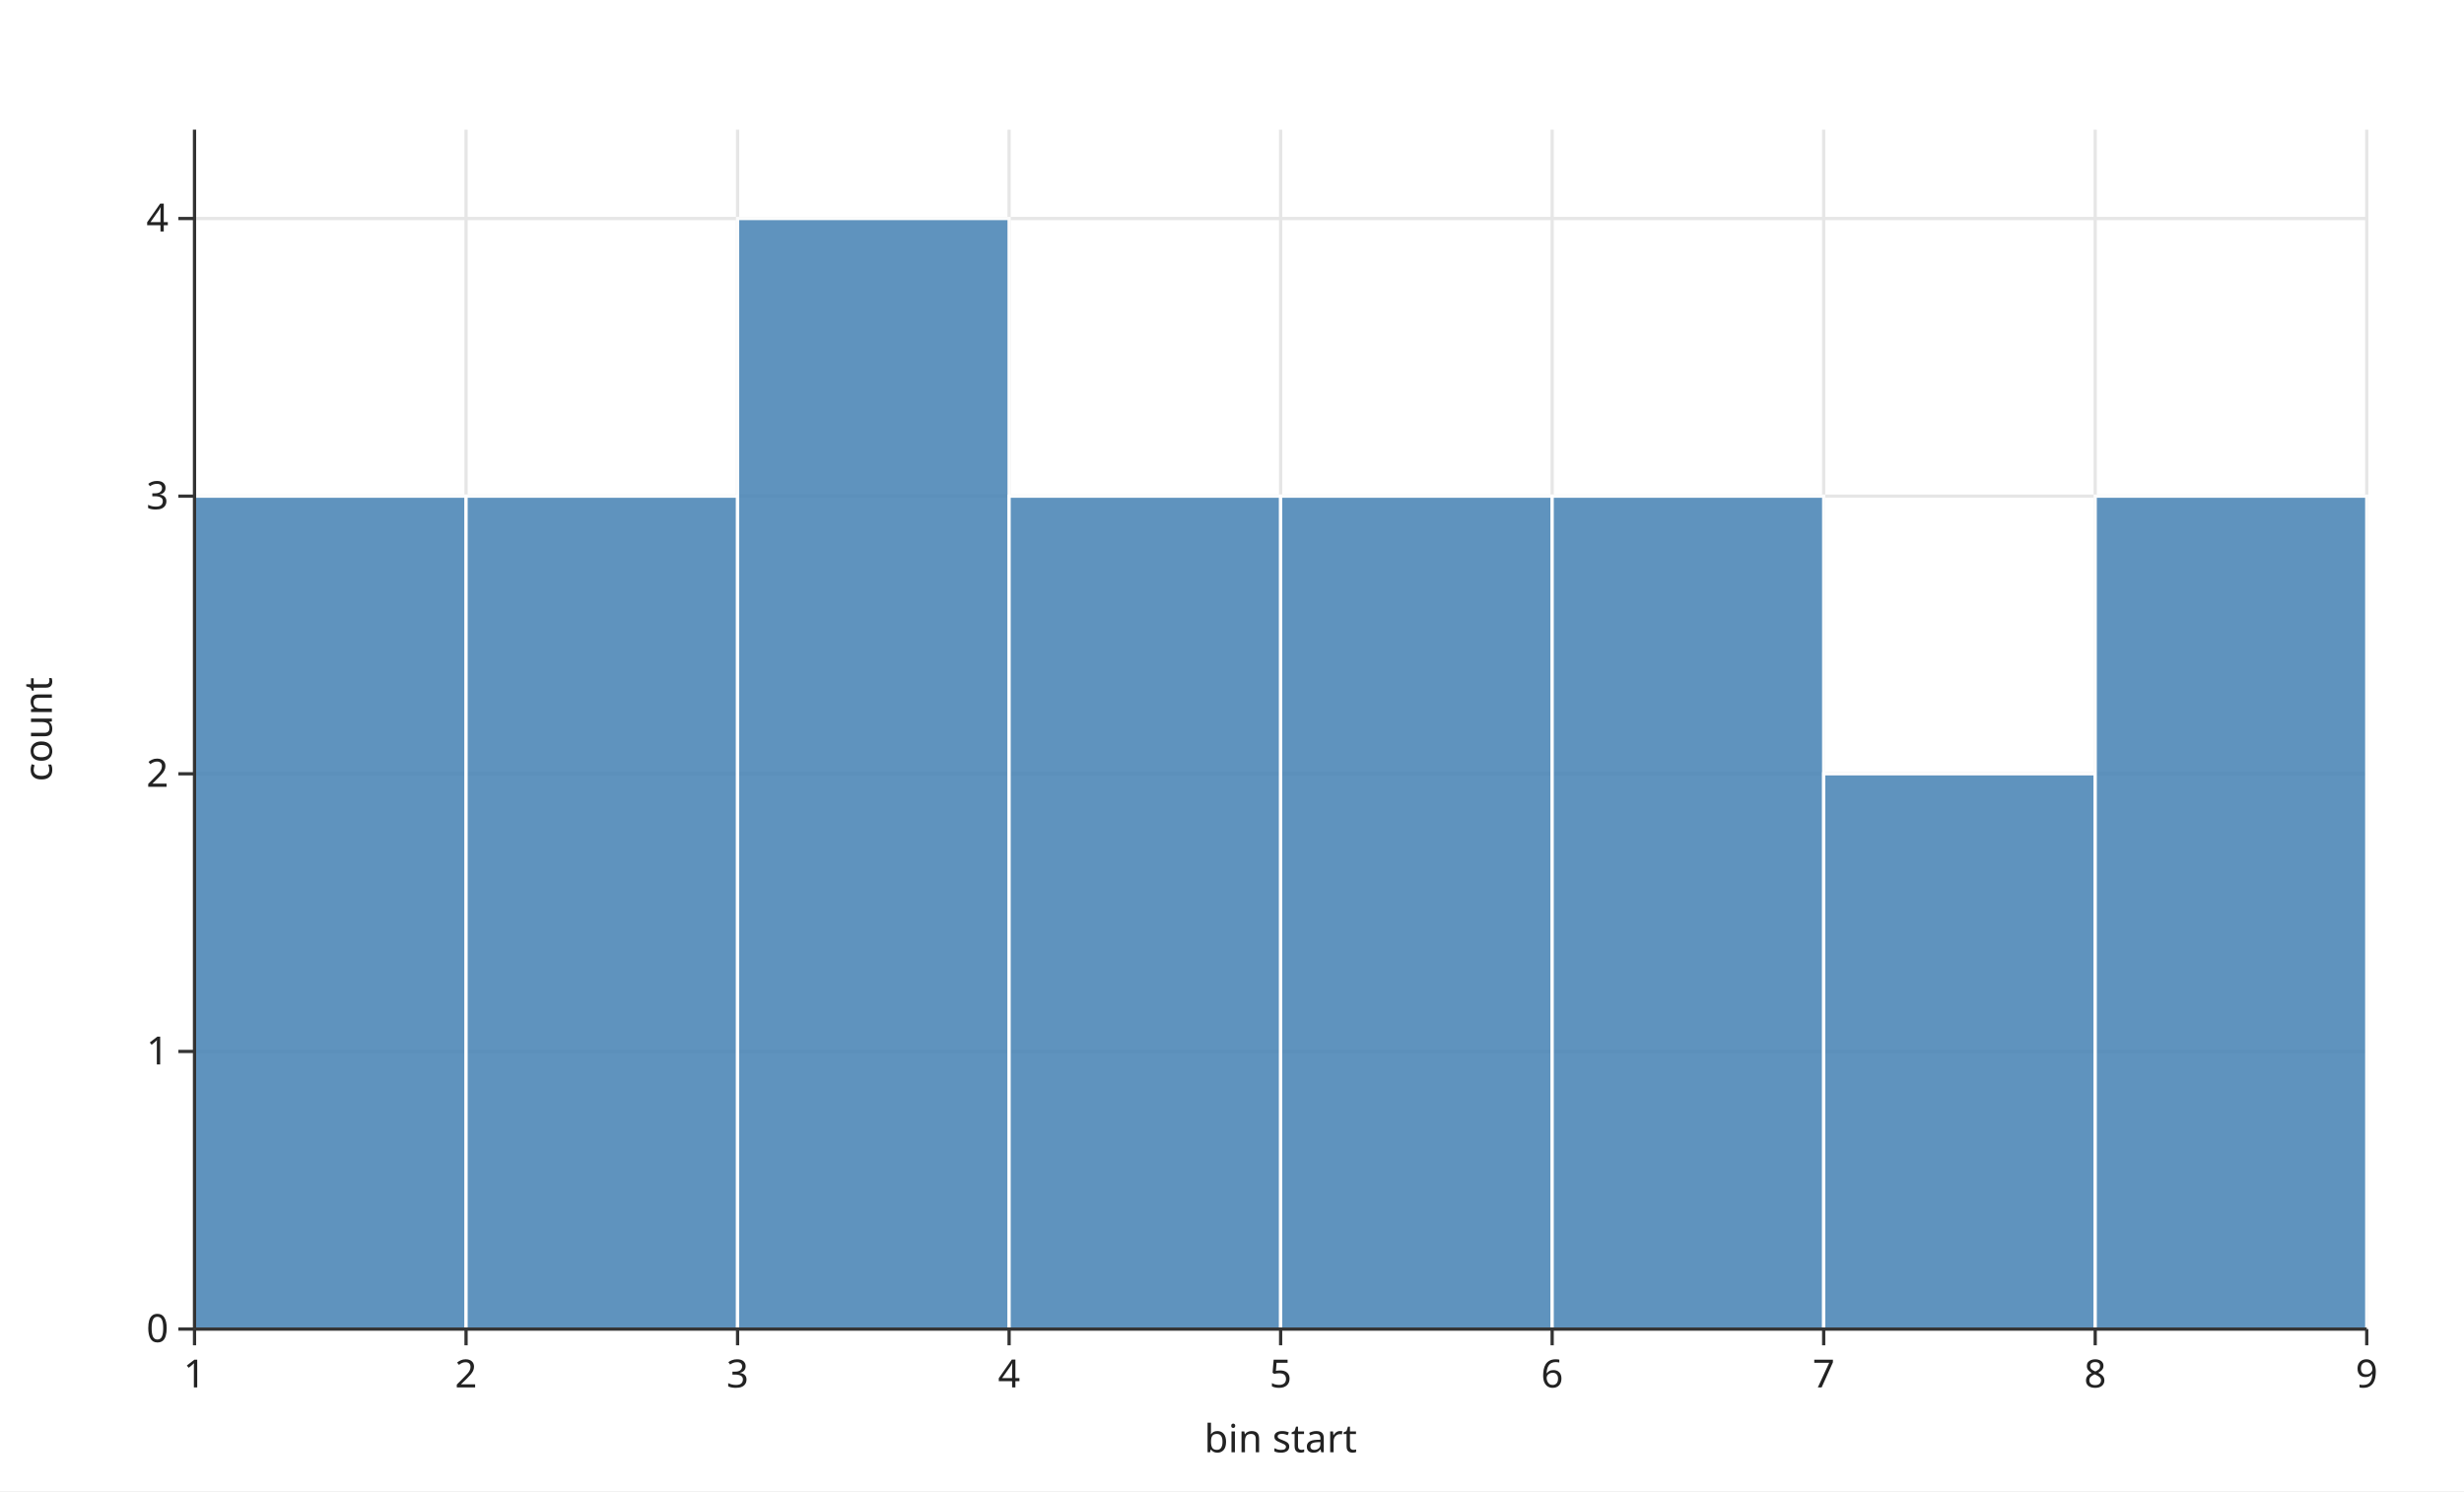
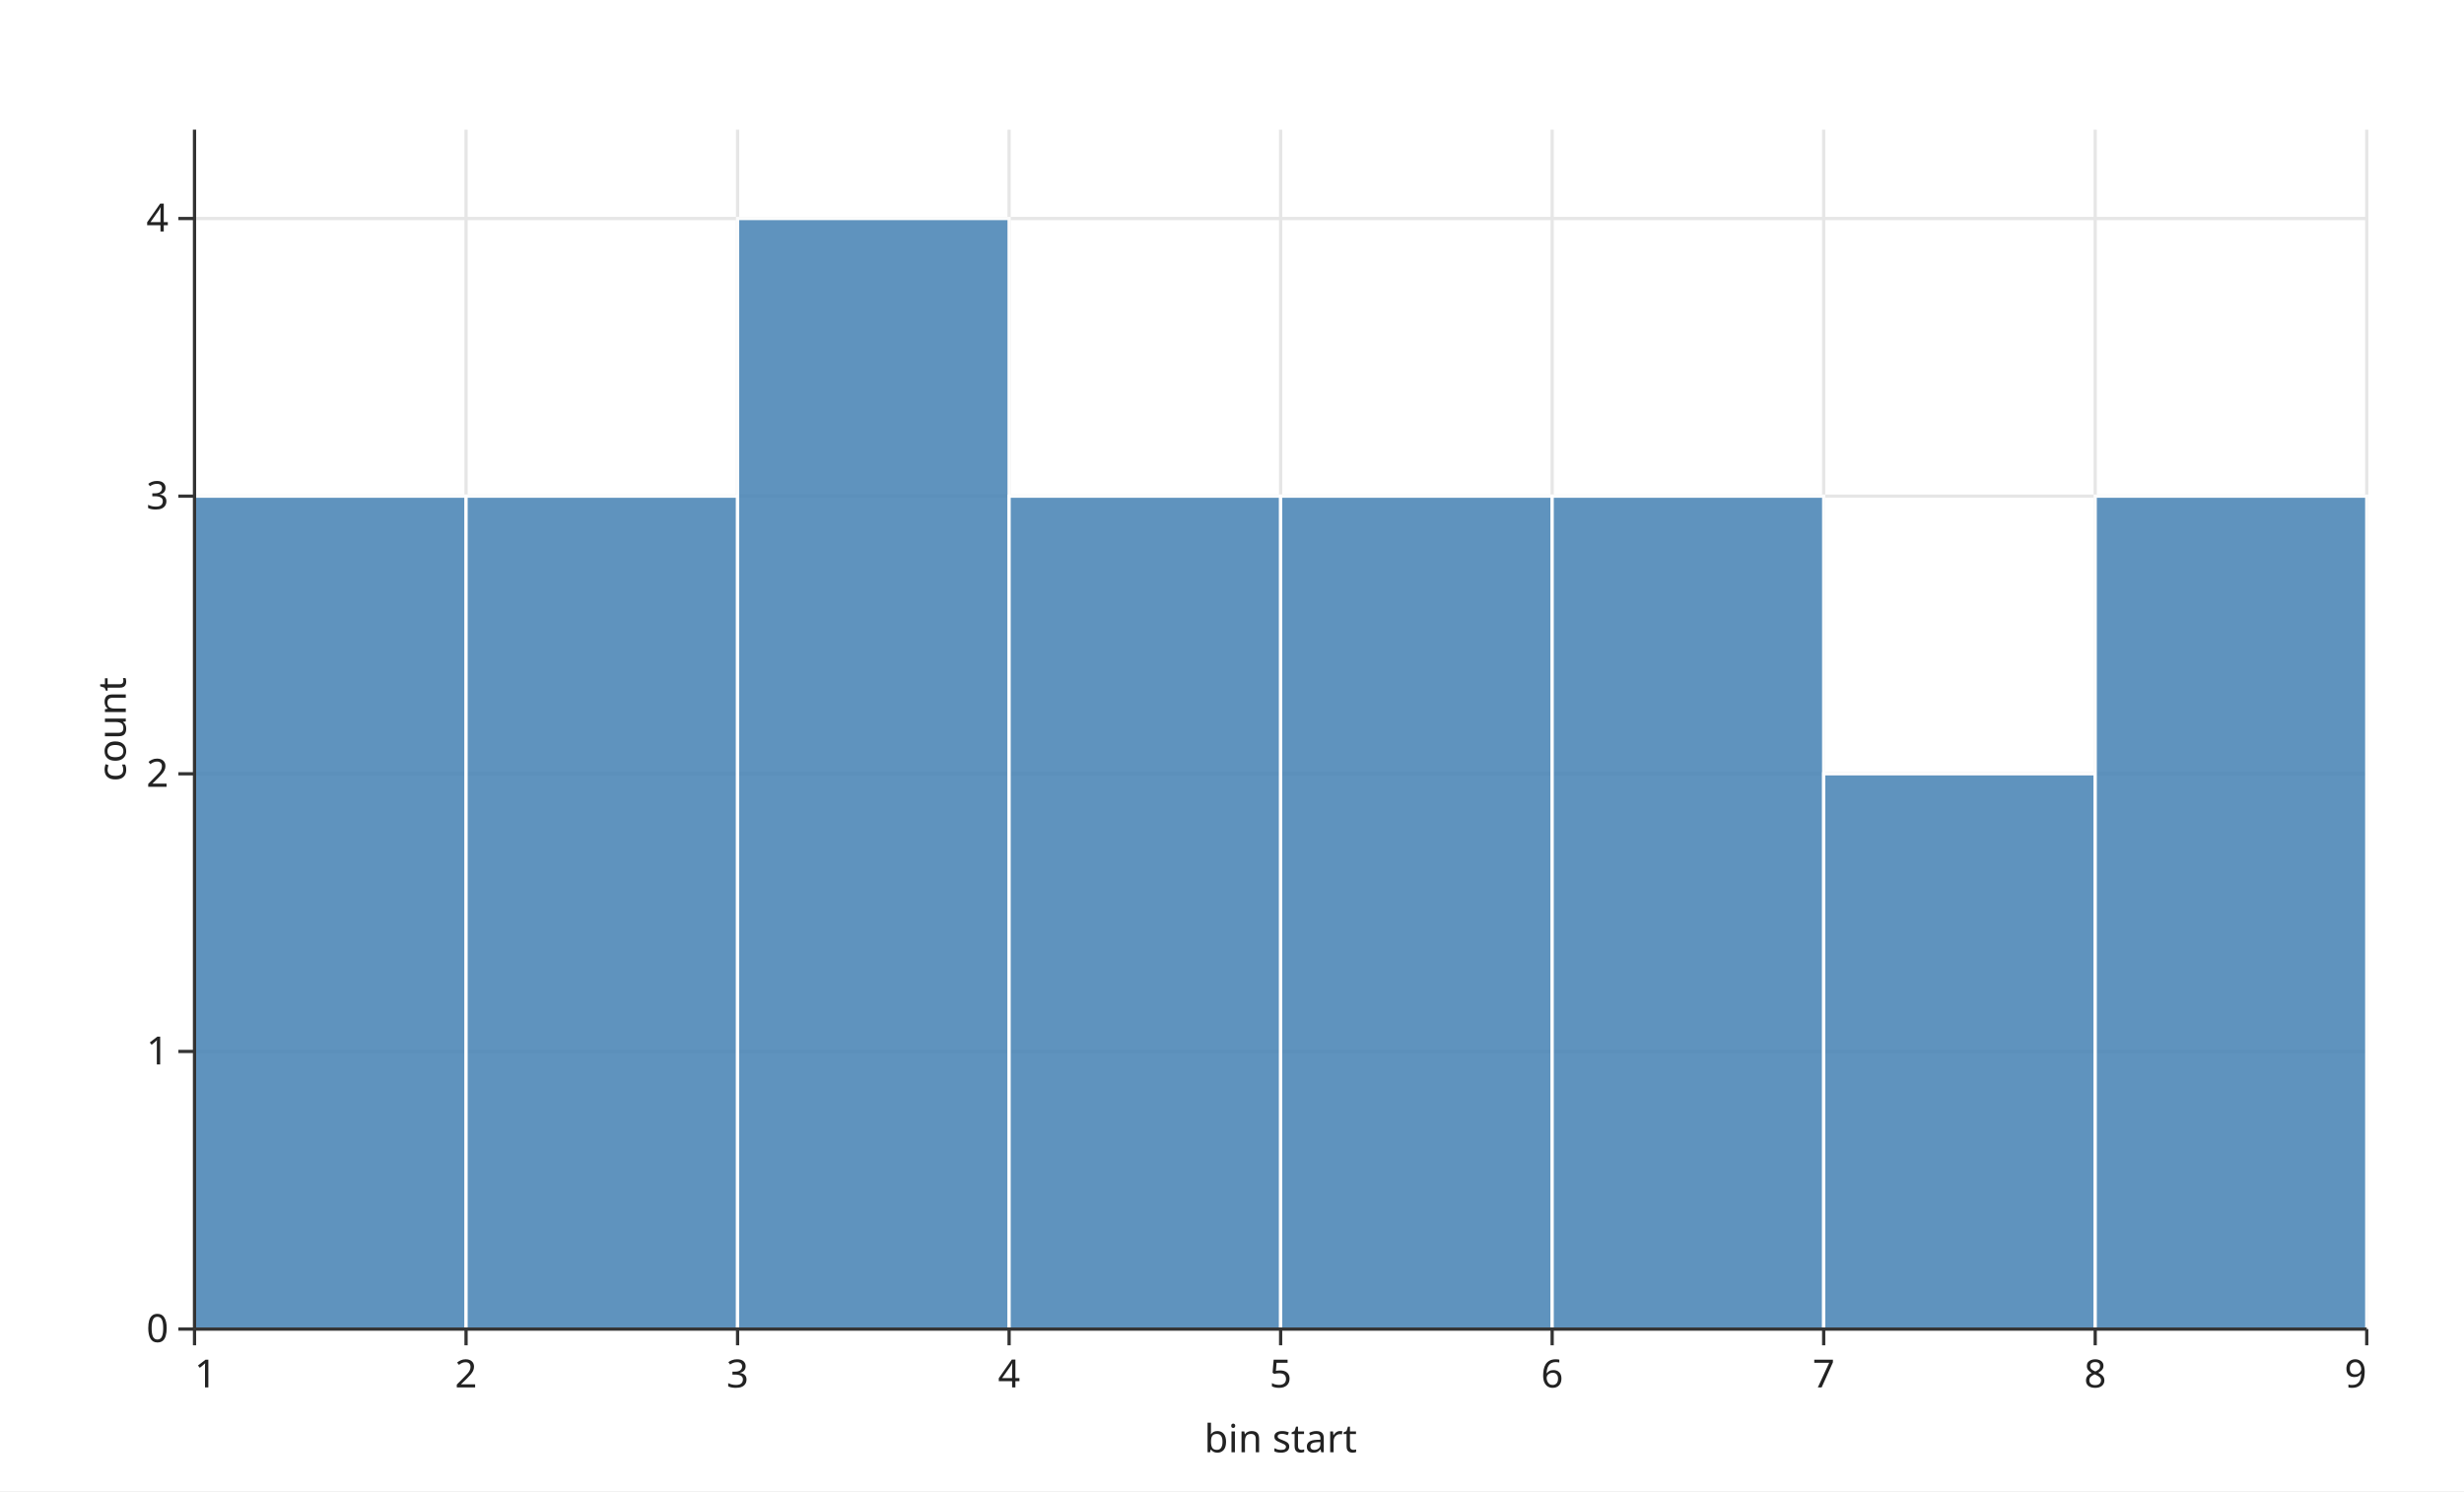
<svg xmlns="http://www.w3.org/2000/svg" width="760" height="460" viewBox="0 0 760 460" role="img">
  <rect class="algraf-background" x="0" y="0" width="760" height="460" fill="#ffffff" />
  <rect class="algraf-plot-area" x="60" y="40" width="670" height="370" fill="#ffffff" />
  <g class="algraf-grid">
    <line x1="60" y1="40" x2="60" y2="410" stroke="#e6e6e6" stroke-width="1" />
    <line x1="143.75" y1="40" x2="143.75" y2="410" stroke="#e6e6e6" stroke-width="1" />
    <line x1="227.5" y1="40" x2="227.5" y2="410" stroke="#e6e6e6" stroke-width="1" />
    <line x1="311.25" y1="40" x2="311.25" y2="410" stroke="#e6e6e6" stroke-width="1" />
    <line x1="395" y1="40" x2="395" y2="410" stroke="#e6e6e6" stroke-width="1" />
    <line x1="478.75" y1="40" x2="478.75" y2="410" stroke="#e6e6e6" stroke-width="1" />
    <line x1="562.5" y1="40" x2="562.5" y2="410" stroke="#e6e6e6" stroke-width="1" />
    <line x1="646.25" y1="40" x2="646.25" y2="410" stroke="#e6e6e6" stroke-width="1" />
    <line x1="730" y1="40" x2="730" y2="410" stroke="#e6e6e6" stroke-width="1" />
    <line x1="60" y1="410" x2="730" y2="410" stroke="#e6e6e6" stroke-width="1" />
    <line x1="60" y1="324.352" x2="730" y2="324.352" stroke="#e6e6e6" stroke-width="1" />
    <line x1="60" y1="238.704" x2="730" y2="238.704" stroke="#e6e6e6" stroke-width="1" />
    <line x1="60" y1="153.056" x2="730" y2="153.056" stroke="#e6e6e6" stroke-width="1" />
    <line x1="60" y1="67.407" x2="730" y2="67.407" stroke="#e6e6e6" stroke-width="1" />
  </g>
  <g class="algraf-layer algraf-geom-rect">
    <rect x="60" y="153.056" width="83.75" height="256.944" fill="steelblue" stroke="#ffffff" stroke-width="1" opacity="0.86" />
    <rect x="143.75" y="153.056" width="83.75" height="256.944" fill="steelblue" stroke="#ffffff" stroke-width="1" opacity="0.86" />
    <rect x="227.5" y="67.407" width="83.75" height="342.593" fill="steelblue" stroke="#ffffff" stroke-width="1" opacity="0.86" />
    <rect x="311.25" y="153.056" width="83.75" height="256.944" fill="steelblue" stroke="#ffffff" stroke-width="1" opacity="0.86" />
    <rect x="395" y="153.056" width="83.75" height="256.944" fill="steelblue" stroke="#ffffff" stroke-width="1" opacity="0.86" />
    <rect x="478.75" y="153.056" width="83.75" height="256.944" fill="steelblue" stroke="#ffffff" stroke-width="1" opacity="0.86" />
    <rect x="562.5" y="238.704" width="83.75" height="171.296" fill="steelblue" stroke="#ffffff" stroke-width="1" opacity="0.86" />
    <rect x="646.25" y="153.056" width="83.75" height="256.944" fill="steelblue" stroke="#ffffff" stroke-width="1" opacity="0.86" />
  </g>
  <g class="algraf-axes">
    <line x1="60" y1="410" x2="730" y2="410" stroke="#333333" stroke-width="1" />
    <line x1="60" y1="410" x2="60" y2="415" stroke="#333333" stroke-width="1" />
-     <text x="60" y="428" text-anchor="middle" font-family="system-ui, sans-serif" font-size="12" fill="#222222">1</text>
+     <text x="60" y="428" text-anchor="start" font-family="system-ui, sans-serif" font-size="12" fill="#222222">1</text>
    <line x1="143.75" y1="410" x2="143.75" y2="415" stroke="#333333" stroke-width="1" />
    <text x="143.75" y="428" text-anchor="middle" font-family="system-ui, sans-serif" font-size="12" fill="#222222">2</text>
    <line x1="227.5" y1="410" x2="227.5" y2="415" stroke="#333333" stroke-width="1" />
    <text x="227.5" y="428" text-anchor="middle" font-family="system-ui, sans-serif" font-size="12" fill="#222222">3</text>
    <line x1="311.25" y1="410" x2="311.25" y2="415" stroke="#333333" stroke-width="1" />
    <text x="311.25" y="428" text-anchor="middle" font-family="system-ui, sans-serif" font-size="12" fill="#222222">4</text>
    <line x1="395" y1="410" x2="395" y2="415" stroke="#333333" stroke-width="1" />
    <text x="395" y="428" text-anchor="middle" font-family="system-ui, sans-serif" font-size="12" fill="#222222">5</text>
    <line x1="478.75" y1="410" x2="478.75" y2="415" stroke="#333333" stroke-width="1" />
    <text x="478.75" y="428" text-anchor="middle" font-family="system-ui, sans-serif" font-size="12" fill="#222222">6</text>
    <line x1="562.5" y1="410" x2="562.5" y2="415" stroke="#333333" stroke-width="1" />
    <text x="562.5" y="428" text-anchor="middle" font-family="system-ui, sans-serif" font-size="12" fill="#222222">7</text>
    <line x1="646.25" y1="410" x2="646.25" y2="415" stroke="#333333" stroke-width="1" />
    <text x="646.25" y="428" text-anchor="middle" font-family="system-ui, sans-serif" font-size="12" fill="#222222">8</text>
    <line x1="730" y1="410" x2="730" y2="415" stroke="#333333" stroke-width="1" />
-     <text x="730" y="428" text-anchor="middle" font-family="system-ui, sans-serif" font-size="12" fill="#222222">9</text>
+     <text x="730" y="428" text-anchor="end" font-family="system-ui, sans-serif" font-size="12" fill="#222222">9</text>
    <text x="395" y="448" text-anchor="middle" font-family="system-ui, sans-serif" font-size="12" fill="#222222">bin start</text>
    <line x1="60" y1="40" x2="60" y2="410" stroke="#333333" stroke-width="1" />
    <line x1="55" y1="410" x2="60" y2="410" stroke="#333333" stroke-width="1" />
    <text x="52" y="414" text-anchor="end" font-family="system-ui, sans-serif" font-size="12" fill="#222222">0</text>
    <line x1="55" y1="324.352" x2="60" y2="324.352" stroke="#333333" stroke-width="1" />
    <text x="52" y="328.352" text-anchor="end" font-family="system-ui, sans-serif" font-size="12" fill="#222222">1</text>
    <line x1="55" y1="238.704" x2="60" y2="238.704" stroke="#333333" stroke-width="1" />
    <text x="52" y="242.704" text-anchor="end" font-family="system-ui, sans-serif" font-size="12" fill="#222222">2</text>
    <line x1="55" y1="153.056" x2="60" y2="153.056" stroke="#333333" stroke-width="1" />
    <text x="52" y="157.056" text-anchor="end" font-family="system-ui, sans-serif" font-size="12" fill="#222222">3</text>
    <line x1="55" y1="67.407" x2="60" y2="67.407" stroke="#333333" stroke-width="1" />
    <text x="52" y="71.407" text-anchor="end" font-family="system-ui, sans-serif" font-size="12" fill="#222222">4</text>
-     <text x="16" y="225" text-anchor="middle" transform="rotate(-90 16 225)" font-family="system-ui, sans-serif" font-size="12" fill="#222222">count</text>
+     <text x="38.8" y="225" text-anchor="middle" transform="rotate(-90 38.8 225)" font-family="system-ui, sans-serif" font-size="12" fill="#222222">count</text>
  </g>
</svg>
